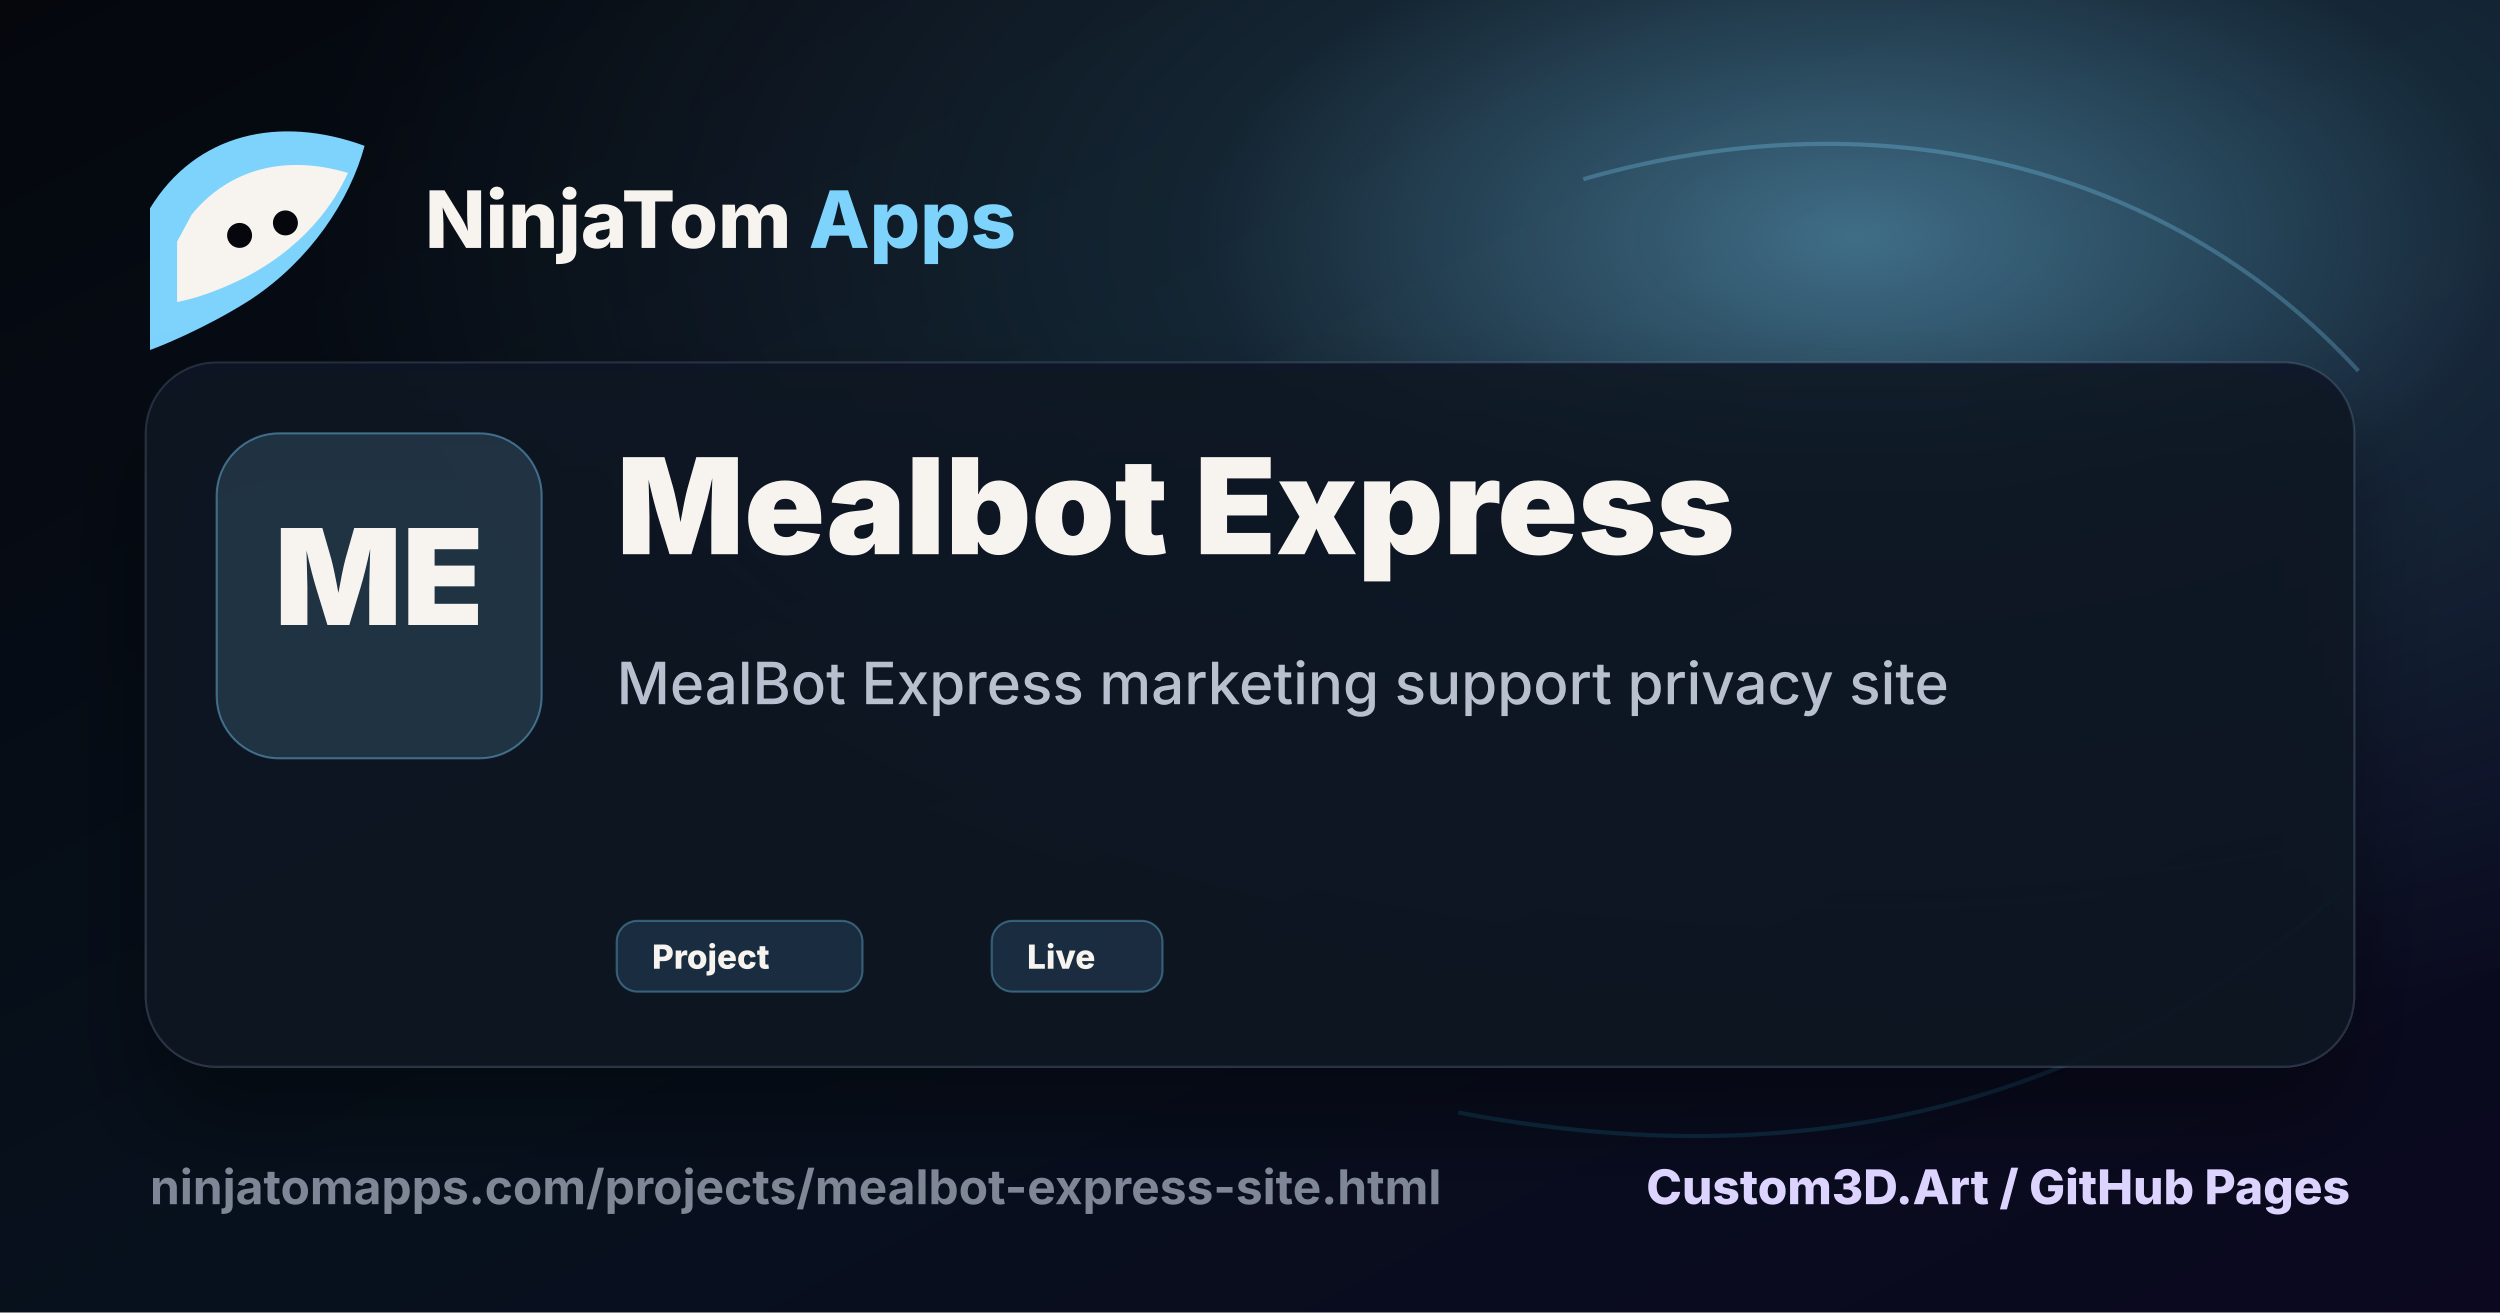
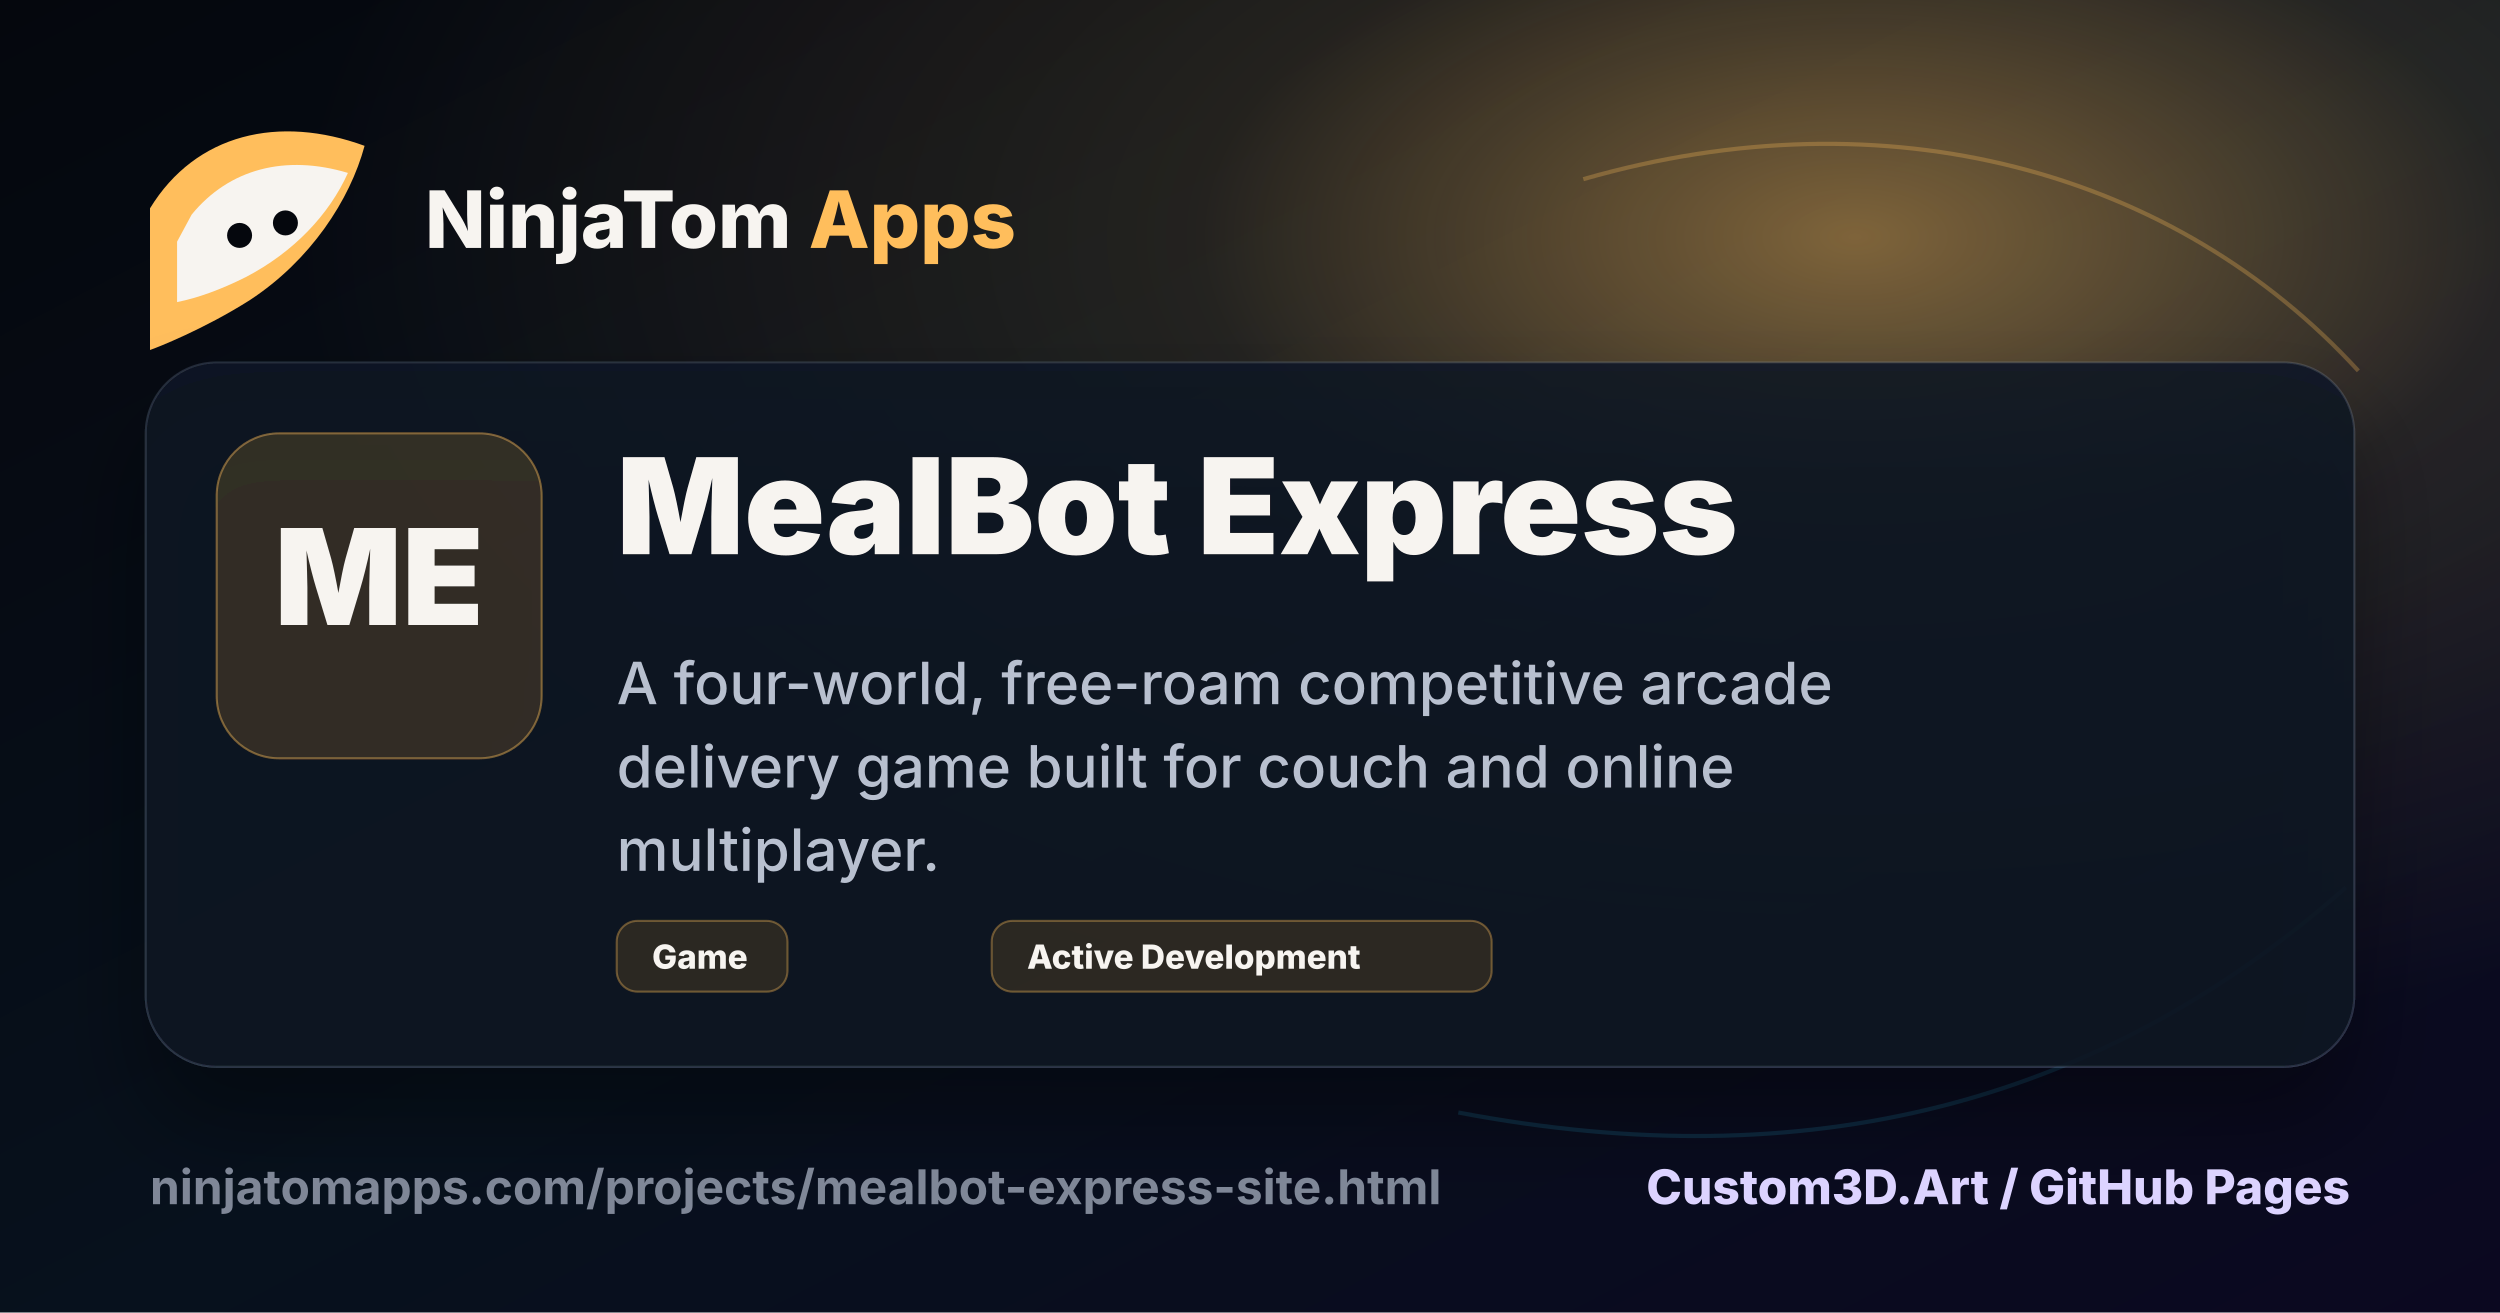
<svg xmlns="http://www.w3.org/2000/svg" width="1200" height="630" viewBox="0 0 1200 630" role="img" aria-labelledby="title desc">
  <defs>
    <linearGradient id="bg" x1="0" x2="1" y1="0" y2="1">
      <stop offset="0" stop-color="#05070d" />
      <stop offset="0.52" stop-color="#07111d" />
      <stop offset="1" stop-color="#0b0820" />
    </linearGradient>
    <radialGradient id="glow" cx="74%" cy="18%" r="62%">
-       <stop offset="0" stop-color="#7DD3FC" stop-opacity="0.48" />
-       <stop offset="0.42" stop-color="#7DD3FC" stop-opacity="0.12" />
-       <stop offset="1" stop-color="#7DD3FC" stop-opacity="0" />
+       <stop offset="0" stop-color="#FFBE5C" stop-opacity="0.48" />
+       <stop offset="0.42" stop-color="#FFBE5C" stop-opacity="0.12" />
+       <stop offset="1" stop-color="#FFBE5C" stop-opacity="0" />
    </radialGradient>
    <filter id="softShadow" x="-20%" y="-20%" width="140%" height="140%">
      <feDropShadow dx="0" dy="28" stdDeviation="22" flood-color="#000000" flood-opacity="0.42" />
    </filter>
  </defs>
  <rect width="1200" height="630" fill="url(#bg)" />
  <rect width="1200" height="630" fill="url(#glow)" />
-   <path d="M760 86c146-42 284-4 372 92" fill="none" stroke="#7DD3FC" stroke-opacity="0.28" stroke-width="2" />
+   <path d="M760 86c146-42 284-4 372 92" fill="none" stroke="#FFBE5C" stroke-opacity="0.28" stroke-width="2" />
  <path d="M700 534c168 32 308-4 426-108" fill="none" stroke="#2ad4ff" stroke-opacity="0.15" stroke-width="2" />
  <g transform="translate(72 64)">
    <g transform="translate(0 0)">
-       <path d="M0 36C22 0 62-9 103 6c-7 26-26 55-55 74C26 94 3 103 0 104Z" fill="#7DD3FC" />
+       <path d="M0 36C22 0 62-9 103 6c-7 26-26 55-55 74C26 94 3 103 0 104Z" fill="#FFBE5C" />
      <path d="M20 39c18-22 45-29 75-20-9 20-26 38-49 50-12 6-23 10-33 12V52Z" fill="#f7f4f0" />
      <circle cx="43" cy="49" r="6" fill="#05070d" />
      <circle cx="65" cy="43" r="6" fill="#05070d" />
    </g>
-     <text x="132" y="55" fill="#f7f4f0" font-family="-apple-system, BlinkMacSystemFont, 'Segoe UI', sans-serif" font-size="38" font-weight="820">NinjaTom <tspan fill="#7DD3FC">Apps</tspan>
+     <text x="132" y="55" fill="#f7f4f0" font-family="-apple-system, BlinkMacSystemFont, 'Segoe UI', sans-serif" font-size="38" font-weight="820">NinjaTom <tspan fill="#FFBE5C">Apps</tspan>
    </text>
  </g>
  <g filter="url(#softShadow)" transform="translate(70 174)">
    <rect x="0" y="0" width="1060" height="338" rx="34" fill="#0d1420" fill-opacity="0.88" stroke="#a6badc" stroke-opacity="0.18" />
-     <rect x="34" y="34" width="156" height="156" rx="30" fill="#7DD3FC" fill-opacity="0.16" stroke="#7DD3FC" stroke-opacity="0.42" />
+     <rect x="34" y="34" width="156" height="156" rx="30" fill="#FFBE5C" fill-opacity="0.16" stroke="#FFBE5C" stroke-opacity="0.42" />
    <text x="112" y="126" text-anchor="middle" fill="#f7f4f0" font-family="-apple-system, BlinkMacSystemFont, 'Segoe UI', sans-serif" font-size="64" font-weight="900">ME</text>
    <text x="226" y="92" fill="#f7f4f0" font-family="-apple-system, BlinkMacSystemFont, 'Segoe UI', sans-serif" font-size="64" font-weight="900" letter-spacing="0">
-       <tspan x="226" dy="0">Mealbot Express</tspan>
+       <tspan x="226" dy="0">MealBot Express</tspan>
    </text>
    <text x="226" y="164" fill="#b8c0cf" font-family="-apple-system, BlinkMacSystemFont, 'Segoe UI', sans-serif" font-size="28" font-weight="520">
-       <tspan x="226" dy="0">MealBot Express marketing support privacy site</tspan>
+       <tspan x="226" dy="0">A four-world, free-roam competitive arcade</tspan>
+       <tspan x="226" dy="40">delivery game built for couch and online</tspan>
+       <tspan x="226" dy="40">multiplayer.</tspan>
    </text>
    <g transform="translate(226 268)">
      <g transform="translate(0 0)">
-         <rect width="118" height="34" rx="10" fill="#7DD3FC" fill-opacity="0.14" stroke="#7DD3FC" stroke-opacity="0.35" />
-         <text x="17" y="23" fill="#f7f4f0" font-family="-apple-system, BlinkMacSystemFont, 'Segoe UI', sans-serif" font-size="16" font-weight="820">Project</text>
+         <rect width="82" height="34" rx="10" fill="#FFBE5C" fill-opacity="0.14" stroke="#FFBE5C" stroke-opacity="0.35" />
+         <text x="17" y="23" fill="#f7f4f0" font-family="-apple-system, BlinkMacSystemFont, 'Segoe UI', sans-serif" font-size="16" font-weight="820">Game</text>
      </g>
      <g transform="translate(180 0)">
-         <rect width="82" height="34" rx="10" fill="#7DD3FC" fill-opacity="0.14" stroke="#7DD3FC" stroke-opacity="0.35" />
-         <text x="17" y="23" fill="#f7f4f0" font-family="-apple-system, BlinkMacSystemFont, 'Segoe UI', sans-serif" font-size="16" font-weight="820">Live</text>
+         <rect width="240" height="34" rx="10" fill="#FFBE5C" fill-opacity="0.14" stroke="#FFBE5C" stroke-opacity="0.35" />
+         <text x="17" y="23" fill="#f7f4f0" font-family="-apple-system, BlinkMacSystemFont, 'Segoe UI', sans-serif" font-size="16" font-weight="820">Active Development</text>
      </g>
    </g>
  </g>
  <text x="72" y="578" fill="#7f8797" font-family="-apple-system, BlinkMacSystemFont, 'Segoe UI', sans-serif" font-size="23" font-weight="680">ninjatomapps.com/projects/mealbot-express-site.html</text>
  <text x="1128" y="578" text-anchor="end" fill="#dcd3ff" font-family="-apple-system, BlinkMacSystemFont, 'Segoe UI', sans-serif" font-size="23" font-weight="760">Custom3D.Art / GitHub Pages</text>
</svg>
